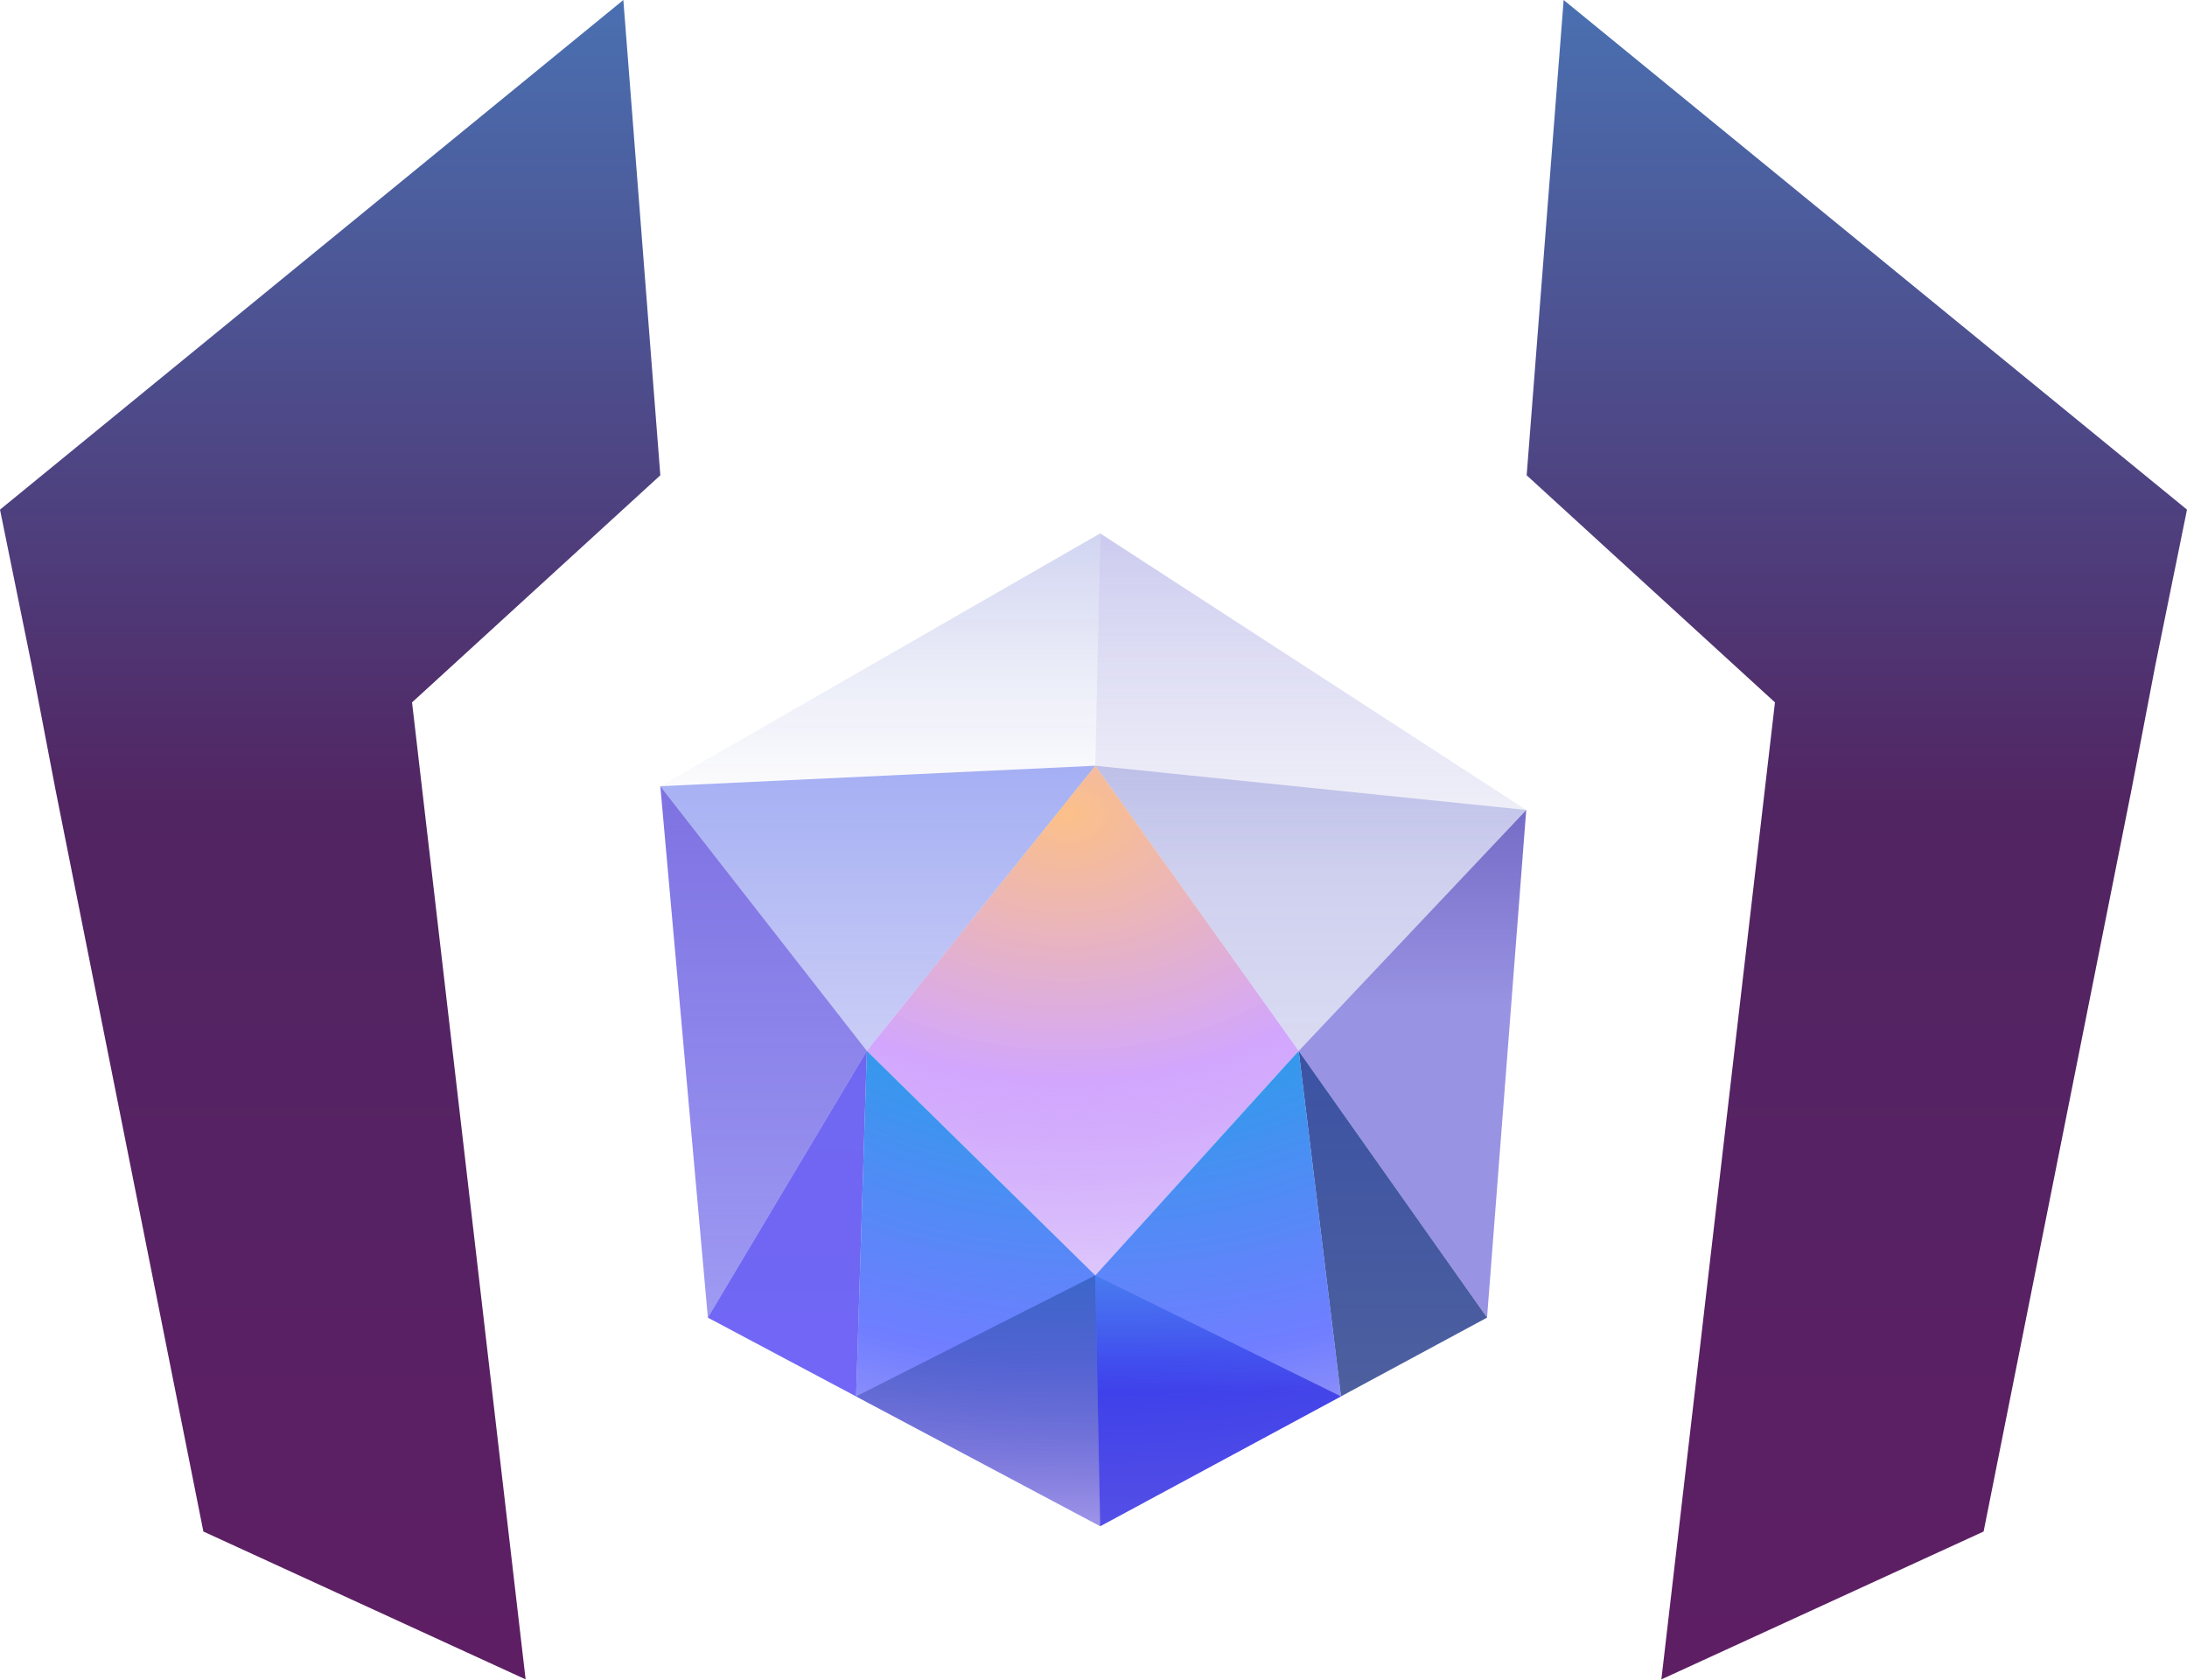
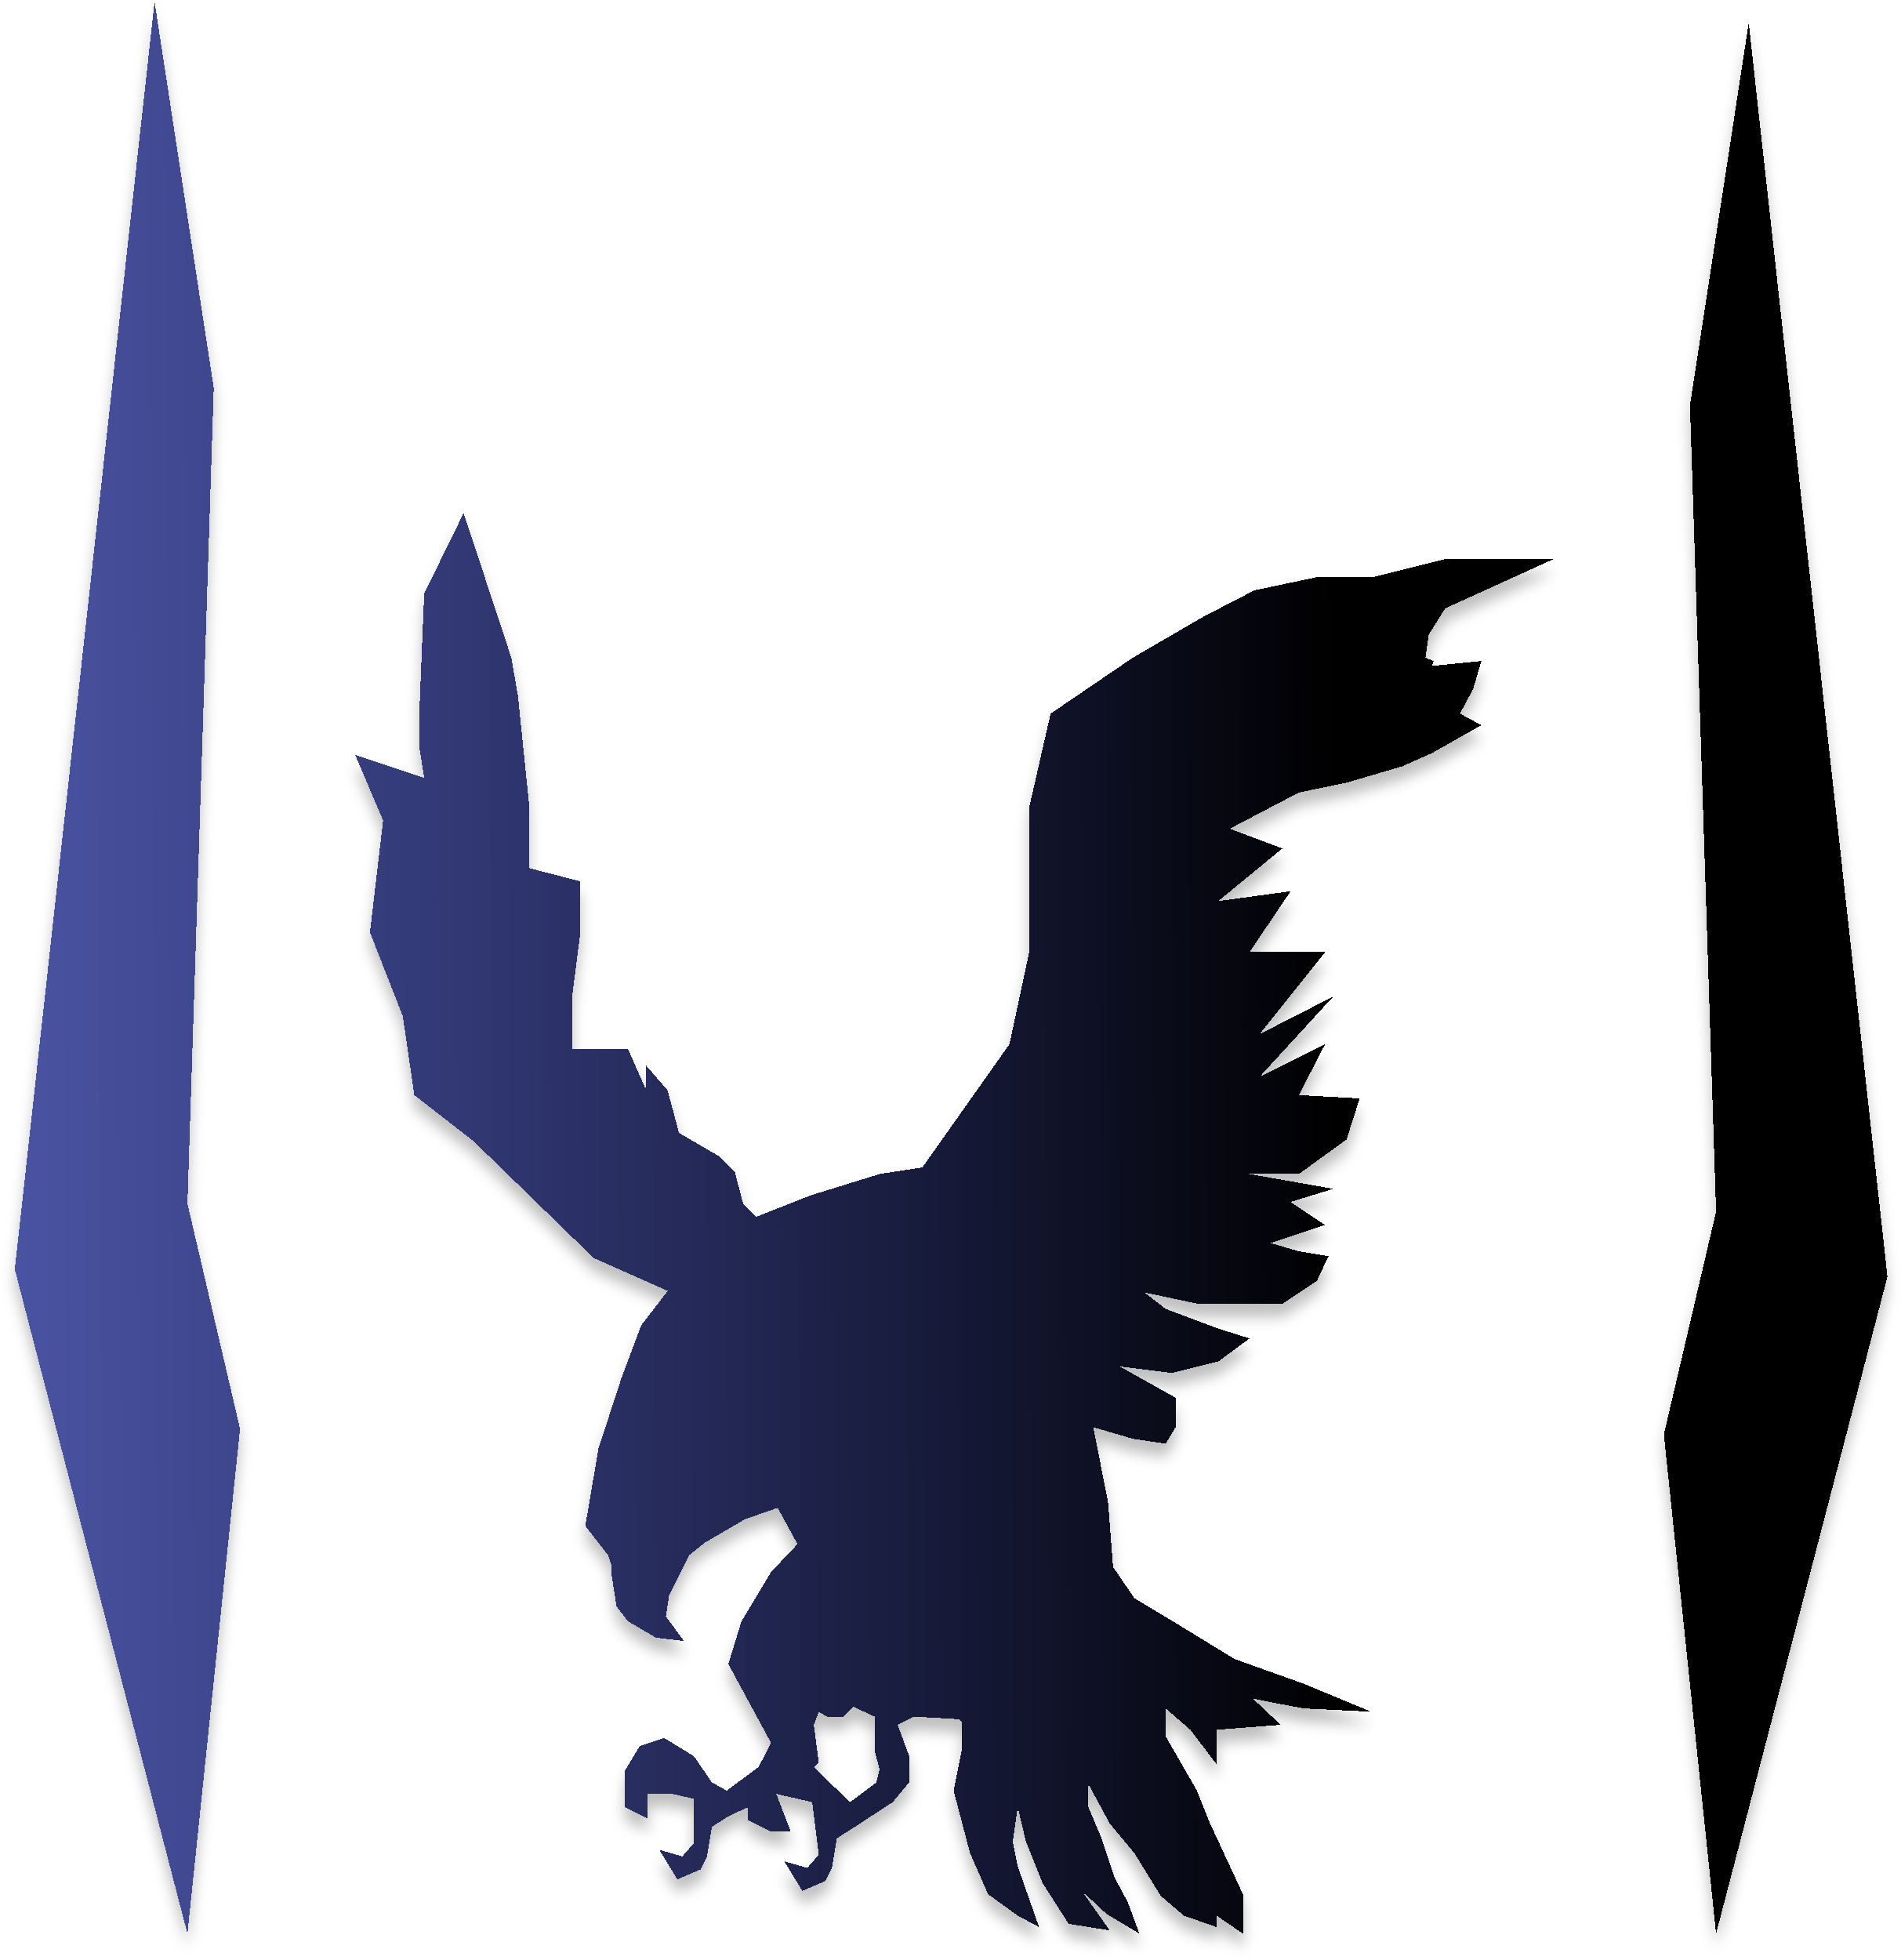
- <svg xmlns="http://www.w3.org/2000/svg" width="414" height="318" viewBox="0 0 414 318" fill="none">
-   <path d="M296 0L414 96.5L408 126L403.5 149.5L375.5 290L314.5 318L336 133L289 90L296 0Z" fill="url(#paint0_linear_2_111)" />
-   <path d="M118 0L0 96.5L6 126L10.5 149.5L38.5 290L99.5 318L78 133L125 90L118 0Z" fill="url(#paint1_linear_2_111)" />
-   <path d="M125 148.873L208.264 101L207.338 144.991L125 148.873Z" fill="url(#paint2_linear_2_111)" />
-   <path d="M288.917 153.373L207.338 144.991L208.264 101L288.917 153.373Z" fill="url(#paint3_linear_2_111)" />
-   <path d="M207.338 144.991L245.839 198.991L288.917 153.373L207.338 144.991Z" fill="url(#paint4_linear_2_111)" />
-   <path d="M125 148.873L207.338 144.991L164.097 198.991L125 148.873Z" fill="url(#paint5_linear_2_111)" />
-   <path d="M125 148.873L164.097 198.991L134 249.5L125 148.873Z" fill="url(#paint6_linear_2_111)" />
-   <path d="M288.917 153.373L281.5 249.5L245.839 198.991L288.917 153.373Z" fill="url(#paint7_linear_2_111)" />
-   <path d="M207.338 144.991L245.839 198.991L207.338 241.5L164.097 198.991L207.338 144.991Z" fill="url(#paint8_radial_2_111)" style="mix-blend-mode:darken" />
-   <path d="M245.839 198.991L281.5 249.5L208.264 289L253.846 264.415L245.839 198.991Z" fill="url(#paint9_linear_2_111)" />
-   <path d="M164.097 198.991L162.061 264.415L208.264 289L134 249.5L164.097 198.991Z" fill="url(#paint10_linear_2_111)" />
-   <path d="M164.097 198.991L207.338 241.5L245.839 198.991L253.846 264.415L208.264 289L162.061 264.415L164.097 198.991Z" fill="url(#paint11_radial_2_111)" />
-   <path d="M162.061 264.415L208.264 289L207.338 241.5L162.061 264.415Z" fill="url(#paint12_linear_2_111)" />
-   <path d="M253.846 264.415L208.264 289L207.338 241.5L253.846 264.415Z" fill="url(#paint13_linear_2_111)" />
+ <svg xmlns="http://www.w3.org/2000/svg" width="578" height="596" viewBox="0 0 578 596" fill="none">
+   <g filter="url(#filter0_d_10_130)">
+     <path d="M47 0.5L65 118L57 366L73 434.5L57 588L4.5 386L47 0.5Z" fill="url(#paint0_linear_10_130)" shape-rendering="crispEdges" />
+     <path fill-rule="evenodd" clip-rule="evenodd" d="M144 347L126 333L122.5 309L112.5 283.5L116.5 249.5L108 229.5L129 236.5L127.5 227V217L129 180.5L141 156L155.5 200L157.5 211.5L161 245.5V264L176.5 268V283.5L174 303V319H191L196.5 331.5V324L203 331.5L206.5 344.5L218.5 351.5L223.5 356.5L226 366L230 370L246.5 363.5L267.5 357L280.5 355L307 317.5L313 289.5V245.5L319.5 217L344.5 200L366 187.5L381.5 179.5L400.5 175.5H417.5L439.5 170H472.5L439.5 185L434.5 193L433.5 200L436 201L435.5 202.5L450.5 201L448 209.5L444 217L450.5 220.5L435.5 229L426.5 233L409.5 238L395 241L374 252L390 258L370.5 274L392.5 271L380 289.5H403L383 314.5L405.5 303L383 327.5L403 317.5L395 333L413.5 334L409.5 346.5L395 357H380L405.5 361.5L392.5 365.5L403 372.5L386.5 378L395 380.5L404 382L400.5 389.5L390 396.5H364.5L348 393L354.5 398L370.5 404L380 407L370.5 414L356.5 417.5L340.5 415.5L357.5 425V434L354.5 439L344.5 437.5L332.5 434L337 457L338.5 476.5L345 486L357.5 493.5L375.5 504.5L396.5 512L417 520.5L396.5 519.5L388.5 518L381 516.5L389.5 524.5L370 526V536.5L362 526L354.5 519.5V528L364 544.5L368 554.5L378 576V588L370 582.5V586L360 582.5L353 576.5L345 563.5L337.5 554.5L331 542.5V549.5L335 559L339 571L343 578.5L346.5 588L336.5 582L329 575L337.5 587L325 585L317 572.5L312 560L309.5 549.5L308 560L309.5 567.5L316 586L309.5 582.5L300.5 576L295 563.5L290 544.5L292.5 532V523.5L291.5 522.764L278 522L273 524.5L276.5 534V542L271.5 548L260 555.5L254.5 559L253 568L251 572L244 575L238.5 566L245.5 568L249 564L247 548L236.071 545.5L240.5 557H234.5L227.5 553.5V549.501L221.595 552.258L216.5 555.5L215 564.5L213 568.5L206 571.5L200.5 562.5L207.5 564.5L211 560.5V547L204.5 545.5H197V553L190 549.5V538.5L194.5 531L202 528.5L211 534L216.5 542L221 544.5L230.548 537.421L231.251 536.248L234.5 530L221.5 506L225.5 493L234.5 478L242.523 469.532L242.522 469.531L236.5 458.5L226.5 462L214.5 469L209.5 473L203.5 485L202.5 491.5L208 499L199.5 498L191 493L187.5 488.5L186 479V476L185 473L178 464L182 440.5L189 419L195 403L203.185 392.407L203 392.5L180.5 382.5L144 347ZM266.5 542L258.5 548L247.569 537.431L249 536L247.5 524.5L249 520.5L251.5 522H256.5L259.5 519L266 522V532.5L267.5 538L266.5 542Z" fill="url(#paint1_linear_10_130)" shape-rendering="crispEdges" />
+     <path d="M513.942 123.2L531.81 7L574 388.235L521.883 588L506 436.198L521.883 368.456L513.942 123.2Z" fill="url(#paint2_linear_10_130)" shape-rendering="crispEdges" />
+   </g>
  <defs>
-     <linearGradient id="paint0_linear_2_111" x1="207" y1="0" x2="207" y2="318" gradientUnits="userSpaceOnUse">
-       <stop stop-color="#4A70B1" />
-       <stop offset="0.479" stop-color="#512562" />
-       <stop offset="1" stop-color="#5E1E64" />
+     <filter id="filter0_d_10_130" x="0.5" y="0.5" width="577.5" height="595.5" filterUnits="userSpaceOnUse" color-interpolation-filters="sRGB">
+       <feFlood flood-opacity="0" result="BackgroundImageFix" />
+       <feColorMatrix in="SourceAlpha" type="matrix" values="0 0 0 0 0 0 0 0 0 0 0 0 0 0 0 0 0 0 127 0" result="hardAlpha" />
+       <feOffset dy="4" />
+       <feGaussianBlur stdDeviation="2" />
+       <feComposite in2="hardAlpha" operator="out" />
+       <feColorMatrix type="matrix" values="0 0 0 0 0 0 0 0 0 0 0 0 0 0 0 0 0 0 0.25 0" />
+       <feBlend mode="normal" in2="BackgroundImageFix" result="effect1_dropShadow_10_130" />
+       <feBlend mode="normal" in="SourceGraphic" in2="effect1_dropShadow_10_130" result="shape" />
+     </filter>
+     <linearGradient id="paint0_linear_10_130" x1="521.387" y1="333.349" x2="-689.5" y2="340.5" gradientUnits="userSpaceOnUse">
+       <stop offset="0.094" />
+       <stop offset="0.734" stop-color="#0018EE" stop-opacity="0.44" />
+       <stop offset="0.911" stop-color="#0B23FF" stop-opacity="0.44" />
    </linearGradient>
-     <linearGradient id="paint1_linear_2_111" x1="207" y1="0" x2="207" y2="318" gradientUnits="userSpaceOnUse">
-       <stop stop-color="#4A70B1" />
-       <stop offset="0.479" stop-color="#512562" />
-       <stop offset="1" stop-color="#5E1E64" />
+     <linearGradient id="paint1_linear_10_130" x1="521.387" y1="333.349" x2="-689.5" y2="340.5" gradientUnits="userSpaceOnUse">
+       <stop offset="0.094" />
+       <stop offset="0.734" stop-color="#0018EE" stop-opacity="0.44" />
+       <stop offset="0.911" stop-color="#0B23FF" stop-opacity="0.44" />
    </linearGradient>
-     <linearGradient id="paint2_linear_2_111" x1="207" y1="0" x2="207" y2="318" gradientUnits="userSpaceOnUse">
-       <stop stop-color="#3D4BC8" />
-       <stop offset="0.479" stop-color="#FCFCFC" stop-opacity="0.521" />
-       <stop offset="1" stop-color="#BF4646" stop-opacity="0" />
-     </linearGradient>
-     <linearGradient id="paint3_linear_2_111" x1="207" y1="0" x2="207" y2="318" gradientUnits="userSpaceOnUse">
-       <stop stop-color="#2825CE" stop-opacity="0.78" />
-       <stop offset="0.625" stop-color="#C7C6DF" stop-opacity="0" />
-     </linearGradient>
-     <linearGradient id="paint4_linear_2_111" x1="207" y1="0" x2="207" y2="318" gradientUnits="userSpaceOnUse">
-       <stop stop-color="#464BBF" />
-       <stop offset="0.521" stop-color="#464BBF" stop-opacity="0.26" />
-       <stop offset="1" stop-color="#464BBF" stop-opacity="0" />
-     </linearGradient>
-     <linearGradient id="paint5_linear_2_111" x1="207" y1="0" x2="207" y2="318" gradientUnits="userSpaceOnUse">
-       <stop stop-color="#1647F2" />
-       <stop offset="1" stop-color="#A798E1" stop-opacity="0" />
-     </linearGradient>
-     <linearGradient id="paint6_linear_2_111" x1="207" y1="0" x2="207" y2="318" gradientUnits="userSpaceOnUse">
-       <stop stop-color="#6646BF" />
-       <stop offset="1" stop-color="#0F0BEA" stop-opacity="0.28" />
-     </linearGradient>
-     <linearGradient id="paint7_linear_2_111" x1="207" y1="0" x2="207" y2="318" gradientUnits="userSpaceOnUse">
-       <stop offset="0.234" stop-color="#28188A" />
-       <stop offset="0.599" stop-color="#9993E3" />
-     </linearGradient>
-     <radialGradient id="paint8_radial_2_111" cx="0" cy="0" r="1" gradientUnits="userSpaceOnUse" gradientTransform="translate(202.02 153.958) rotate(90) scale(146.977 201.919)">
-       <stop stop-color="#F98C28" stop-opacity="0.55" />
-       <stop offset="0.346" stop-color="#AF60FD" stop-opacity="0.56" />
-       <stop offset="0.814" stop-color="#6310EB" stop-opacity="0.04" />
-       <stop offset="0.979" stop-color="#117494" stop-opacity="0" />
-       <stop offset="1" stop-color="#375E81" stop-opacity="0" />
-       <stop offset="1" stop-color="#A01F4D" stop-opacity="0" />
-     </radialGradient>
-     <linearGradient id="paint9_linear_2_111" x1="207" y1="0" x2="207" y2="318" gradientUnits="userSpaceOnUse">
-       <stop stop-color="#0833CD" />
-       <stop offset="1" stop-color="#001663" stop-opacity="0.64" />
-     </linearGradient>
-     <linearGradient id="paint10_linear_2_111" x1="207" y1="0" x2="207" y2="317.163" gradientUnits="userSpaceOnUse">
-       <stop offset="0.18" stop-color="#0F0BD5" stop-opacity="0.62" />
-       <stop offset="0.834" stop-color="#1300F0" stop-opacity="0.6" />
-     </linearGradient>
-     <radialGradient id="paint11_radial_2_111" cx="0" cy="0" r="1" gradientUnits="userSpaceOnUse" gradientTransform="translate(207 159) rotate(90) scale(159 207)">
-       <stop offset="0.242" stop-color="#0092E3" stop-opacity="0.86" />
-       <stop offset="0.621" stop-color="#3D50FF" stop-opacity="0.738" />
-       <stop offset="0.94" stop-color="#8463DF" stop-opacity="0.451" />
-       <stop offset="1" stop-color="#0CC5DE" stop-opacity="0.2" />
-       <stop offset="1" stop-color="#4A59E1" />
-     </radialGradient>
-     <linearGradient id="paint12_linear_2_111" x1="179.517" y1="235.01" x2="179.517" y2="324.98" gradientUnits="userSpaceOnUse">
-       <stop stop-color="#3468CB" />
-       <stop offset="0.691" stop-color="#573195" stop-opacity="0" />
-     </linearGradient>
-     <linearGradient id="paint13_linear_2_111" x1="229.932" y1="235.5" x2="229.932" y2="306" gradientUnits="userSpaceOnUse">
-       <stop stop-color="#3E8DEA" stop-opacity="0.47" />
-       <stop offset="0.398" stop-color="#0D09DB" stop-opacity="0.55" />
+     <linearGradient id="paint2_linear_10_130" x1="521.387" y1="333.349" x2="-689.5" y2="340.5" gradientUnits="userSpaceOnUse">
+       <stop offset="0.094" />
+       <stop offset="0.734" stop-color="#0018EE" stop-opacity="0.44" />
+       <stop offset="0.911" stop-color="#0B23FF" stop-opacity="0.44" />
    </linearGradient>
  </defs>
</svg>
